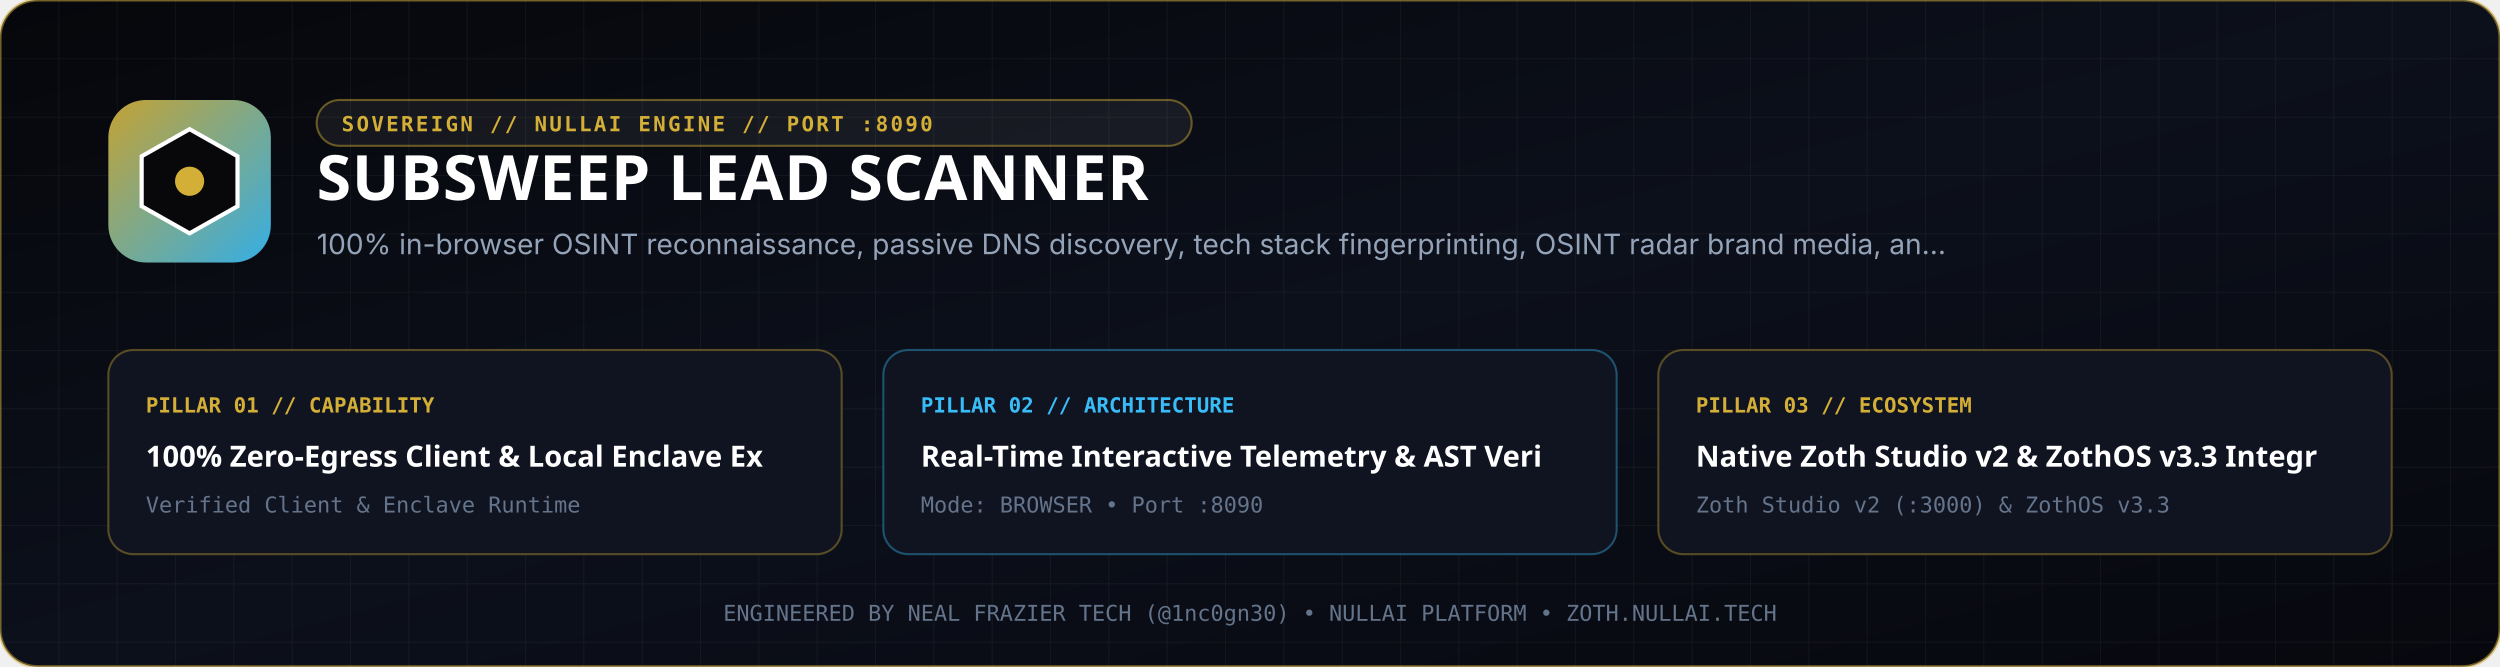
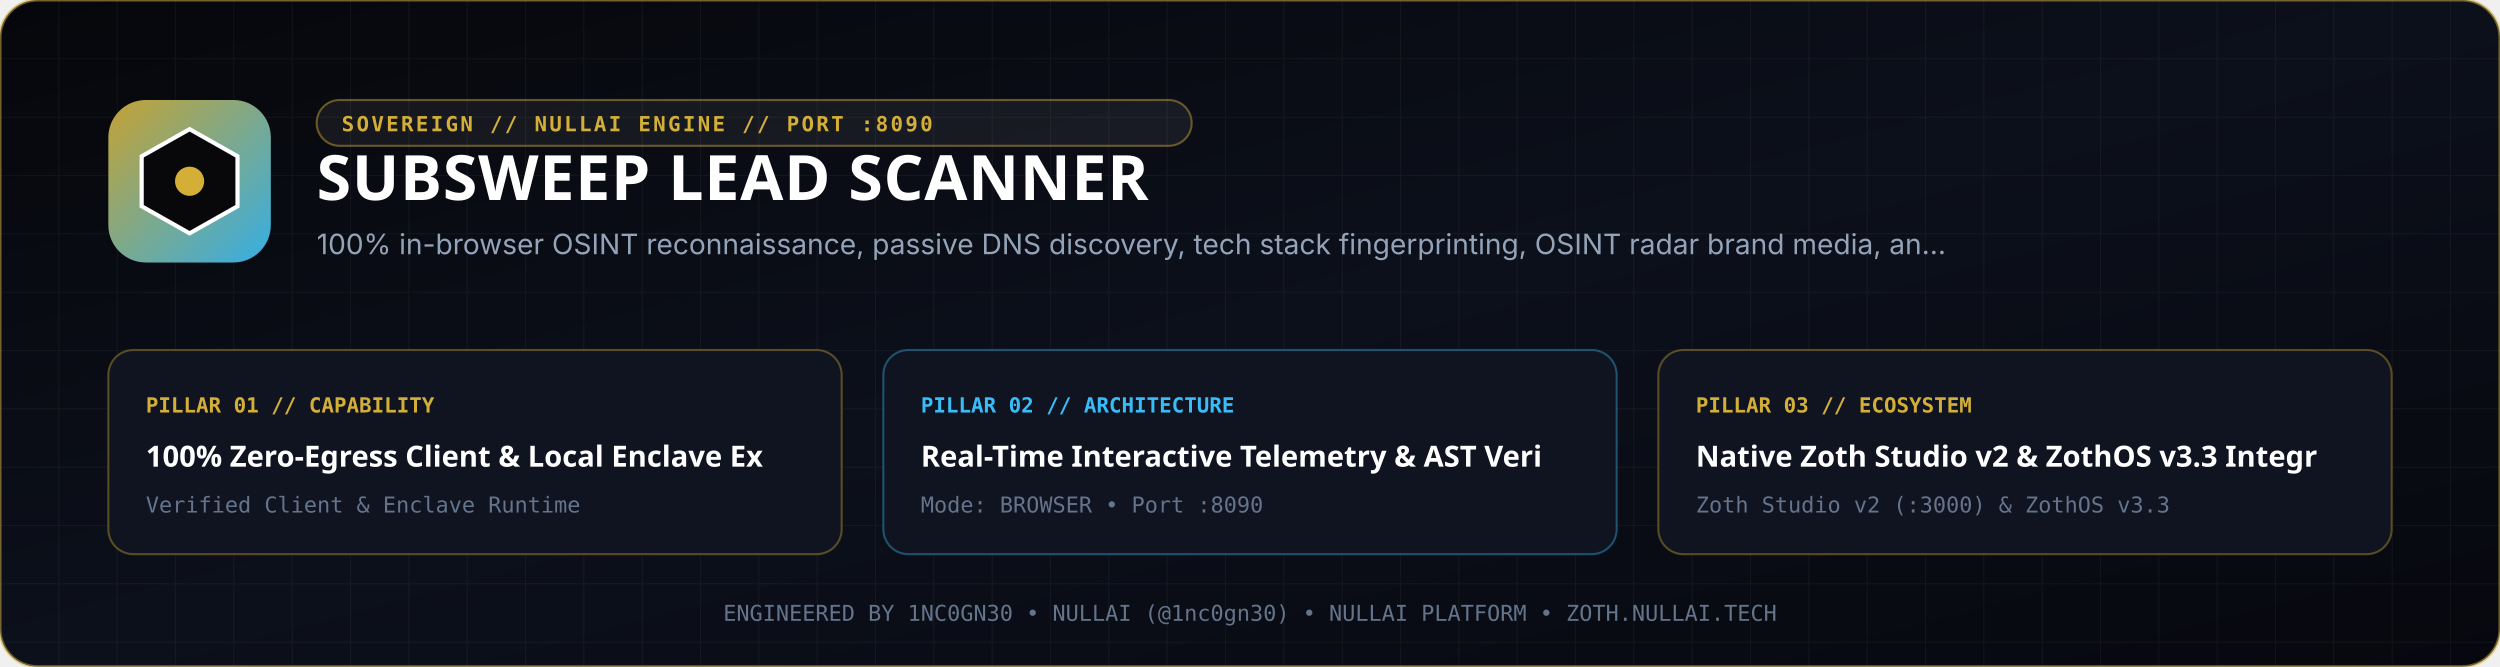
<svg xmlns="http://www.w3.org/2000/svg" viewBox="0 0 1200 320" width="100%" height="100%">
  <defs>
    <linearGradient id="bg" x1="0%" y1="0%" x2="100%" y2="100%">
      <stop offset="0%" stop-color="#06070B" />
      <stop offset="50%" stop-color="#0C101B" />
      <stop offset="100%" stop-color="#07080E" />
    </linearGradient>
    <linearGradient id="accent" x1="0%" y1="0%" x2="100%" y2="100%">
      <stop offset="0%" stop-color="#D4AF37" />
      <stop offset="100%" stop-color="#38BDF8" />
    </linearGradient>
    <pattern id="grid" width="28" height="28" patternUnits="userSpaceOnUse">
      <path d="M 28 0 L 0 0 0 28" fill="none" stroke="rgba(255,255,255,0.04)" stroke-width="1" />
    </pattern>
  </defs>
  <rect width="1200" height="320" rx="18" fill="url(#bg)" stroke="#D4AF37" stroke-opacity="0.5" stroke-width="1.5" />
  <rect width="1200" height="320" rx="18" fill="url(#grid)" />
  <g transform="translate(52, 48)">
    <rect width="78" height="78" rx="18" fill="url(#accent)" opacity="0.92" />
    <polygon points="39,14 62,27 62,51 39,64 16,51 16,27" fill="#08080B" stroke="#FFFFFF" stroke-width="2" />
    <circle cx="39" cy="39" r="7" fill="#D4AF37" />
  </g>
  <g transform="translate(152, 62)">
    <rect x="0" y="-14" width="420" height="22" rx="11" fill="rgba(255,255,255,0.06)" stroke="#D4AF37" stroke-opacity="0.45" />
    <text x="12" y="1" fill="#D4AF37" font-family="JetBrains Mono, monospace" font-size="10" font-weight="700" letter-spacing="1.1">SOVEREIGN // NULLAI ENGINE // PORT :8090</text>
    <text x="0" y="34" fill="#FFFFFF" font-family="Syne, Space Grotesk, sans-serif" font-size="30" font-weight="800" letter-spacing="0.4">SUBSWEEP LEAD SCANNER</text>
    <text x="0" y="60" fill="#94A3B8" font-family="Inter, sans-serif" font-size="13.5">100% in-browser OSINT reconnaissance, passive DNS discovery, tech stack fingerprinting, OSINT radar brand media, an...</text>
  </g>
  <g transform="translate(52, 168)">
    <rect x="0" y="0" width="352" height="98" rx="12" fill="#101320" stroke="#D4AF37" stroke-opacity="0.38" />
    <text x="18" y="30" fill="#D4AF37" font-family="JetBrains Mono, monospace" font-size="10" font-weight="700">PILLAR 01 // CAPABILITY</text>
    <text x="18" y="56" fill="#FFFFFF" font-family="Space Grotesk, sans-serif" font-size="14" font-weight="700">100% Zero-Egress Client &amp; Local Enclave Ex</text>
    <text x="18" y="78" fill="#64748B" font-family="JetBrains Mono, monospace" font-size="10.5">Verified Client &amp; Enclave Runtime</text>
    <rect x="372" y="0" width="352" height="98" rx="12" fill="#101320" stroke="#38BDF8" stroke-opacity="0.38" />
    <text x="390" y="30" fill="#38BDF8" font-family="JetBrains Mono, monospace" font-size="10" font-weight="700">PILLAR 02 // ARCHITECTURE</text>
    <text x="390" y="56" fill="#FFFFFF" font-family="Space Grotesk, sans-serif" font-size="14" font-weight="700">Real-Time Interactive Telemetry &amp; AST Veri</text>
    <text x="390" y="78" fill="#64748B" font-family="JetBrains Mono, monospace" font-size="10.5">Mode: BROWSER • Port :8090</text>
    <rect x="744" y="0" width="352" height="98" rx="12" fill="#101320" stroke="#D4AF37" stroke-opacity="0.38" />
    <text x="762" y="30" fill="#D4AF37" font-family="JetBrains Mono, monospace" font-size="10" font-weight="700">PILLAR 03 // ECOSYSTEM</text>
    <text x="762" y="56" fill="#FFFFFF" font-family="Space Grotesk, sans-serif" font-size="14" font-weight="700">Native Zoth Studio v2 &amp; ZothOS v3.3 Integr</text>
    <text x="762" y="78" fill="#64748B" font-family="JetBrains Mono, monospace" font-size="10.5">Zoth Studio v2 (:3000) &amp; ZothOS v3.3</text>
  </g>
  <text x="600" y="298" text-anchor="middle" fill="#64748B" font-family="JetBrains Mono, monospace" font-size="10.5">
-     ENGINEERED BY NEAL FRAZIER TECH (@1nc0gn30)  •  NULLAI PLATFORM  •  ZOTH.NULLAI.TECH
+     ENGINEERED BY 1NC0GN30 • NULLAI (@1nc0gn30)  •  NULLAI PLATFORM  •  ZOTH.NULLAI.TECH
  </text>
</svg>
